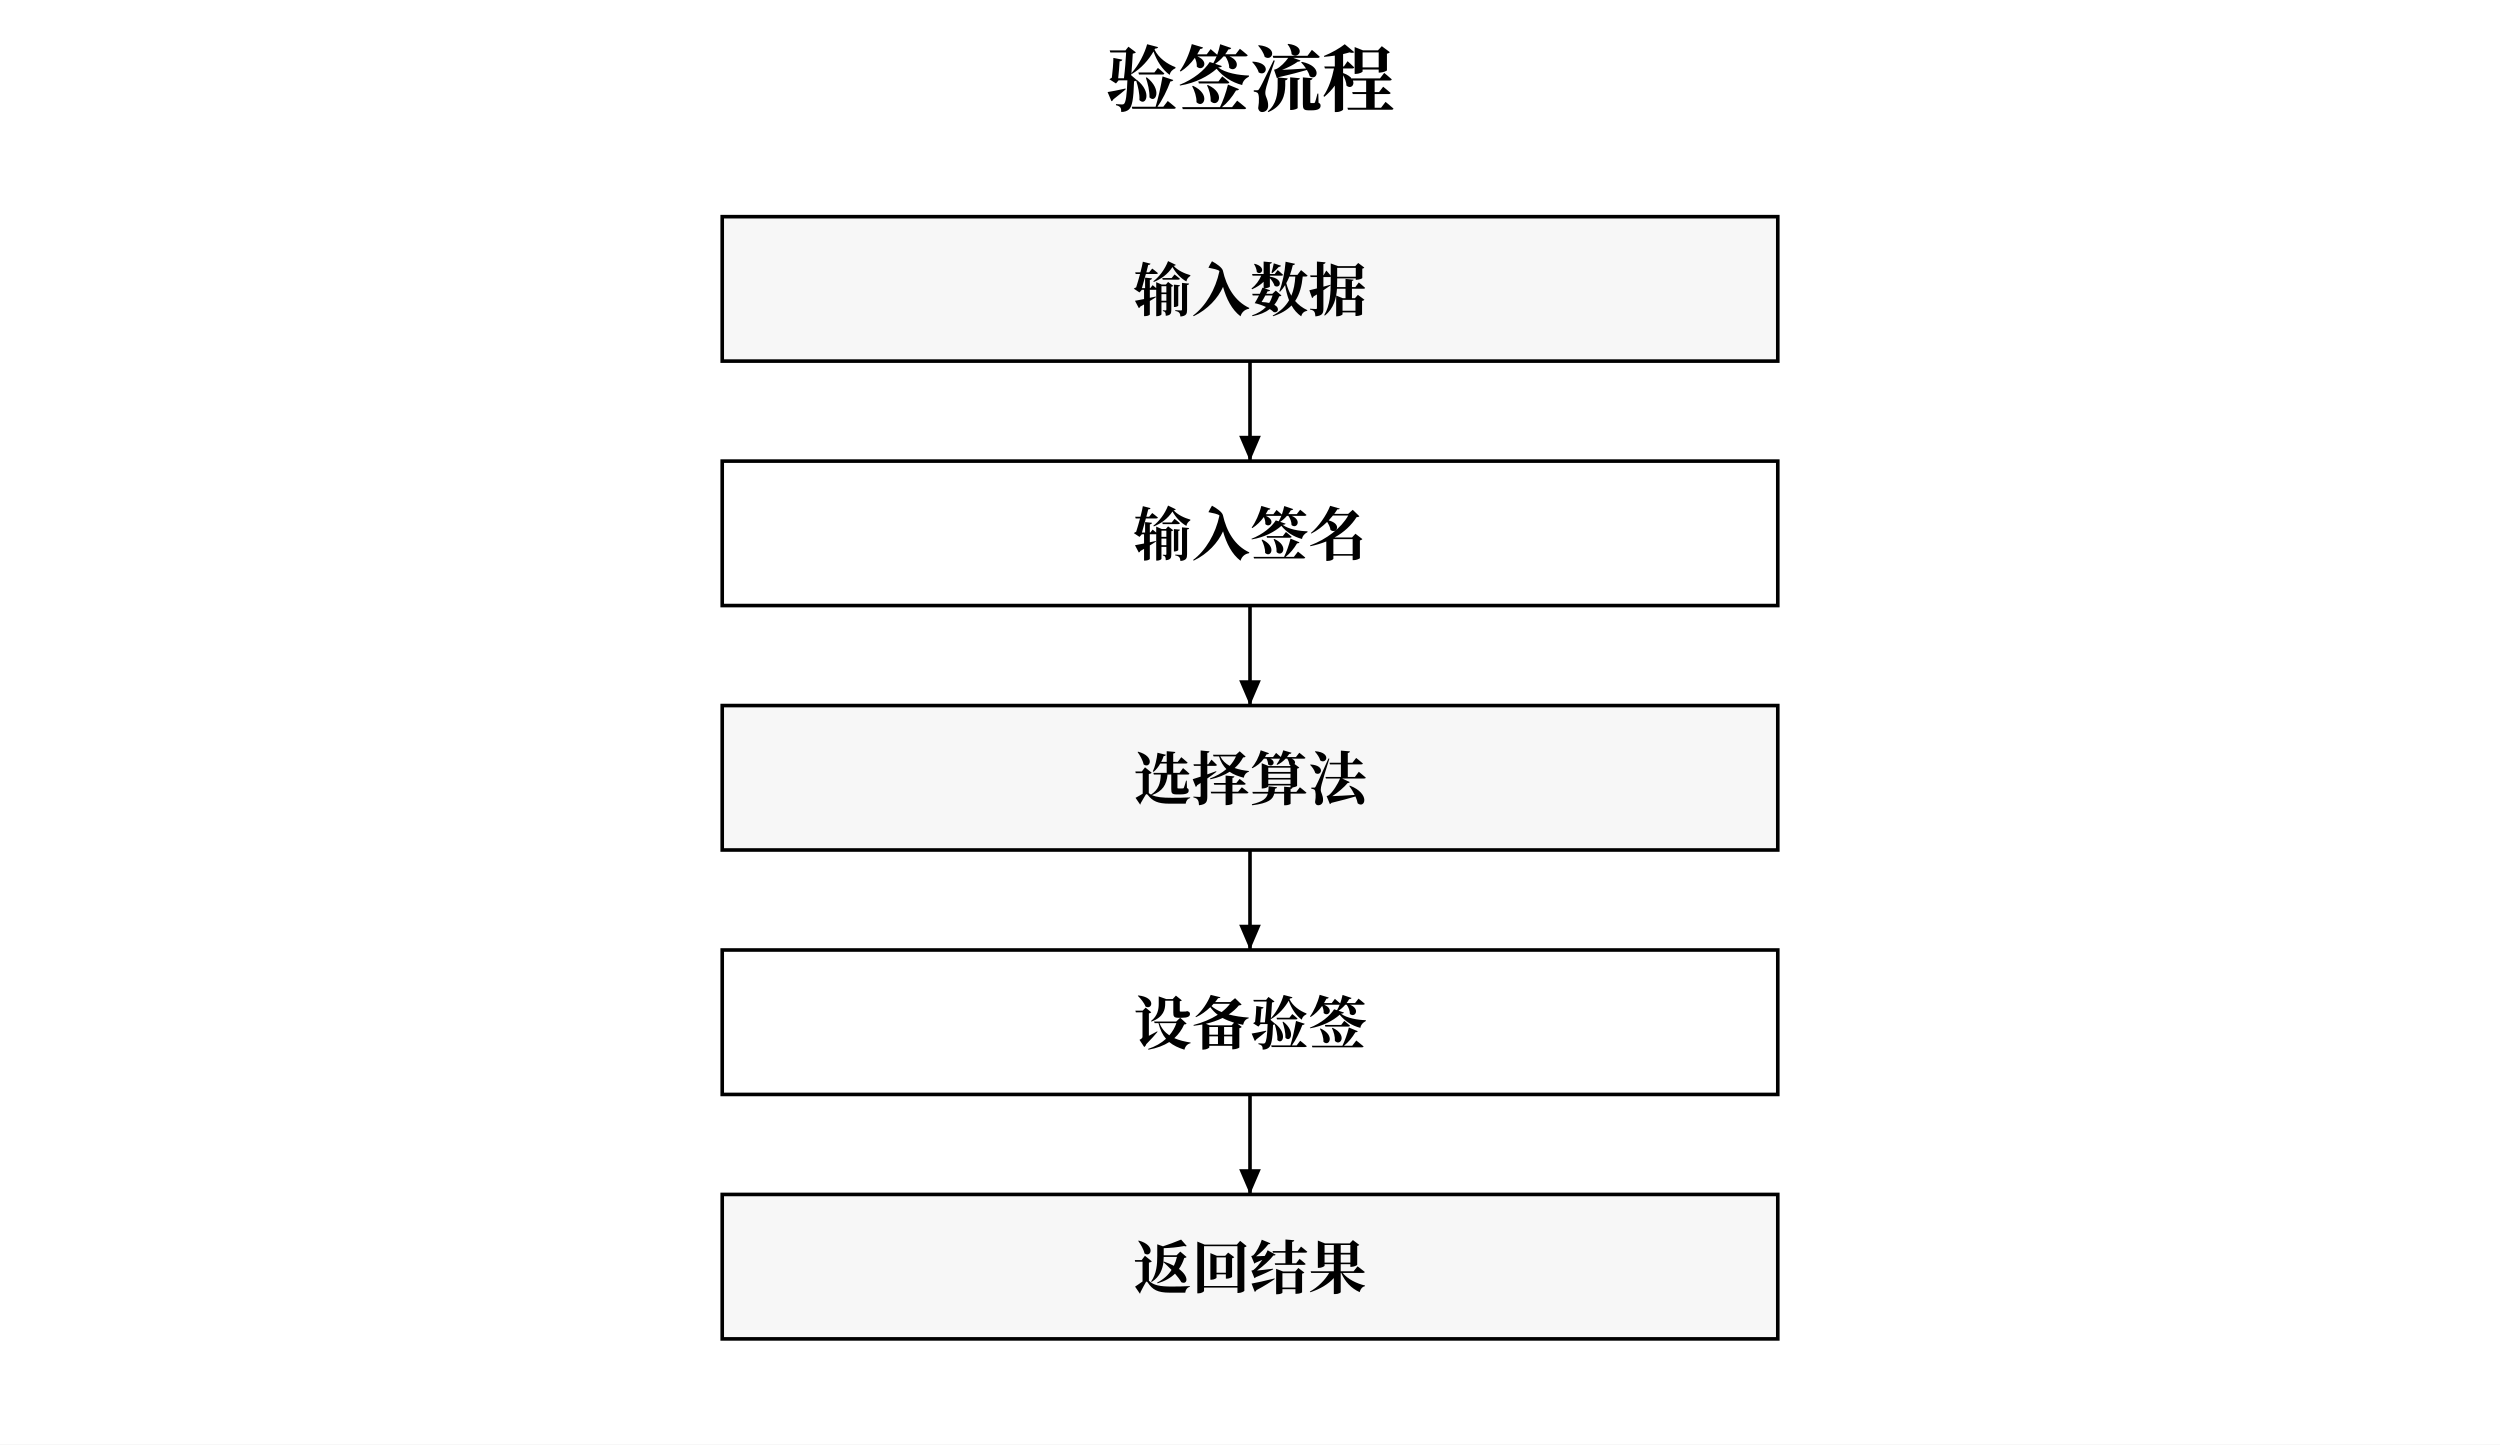
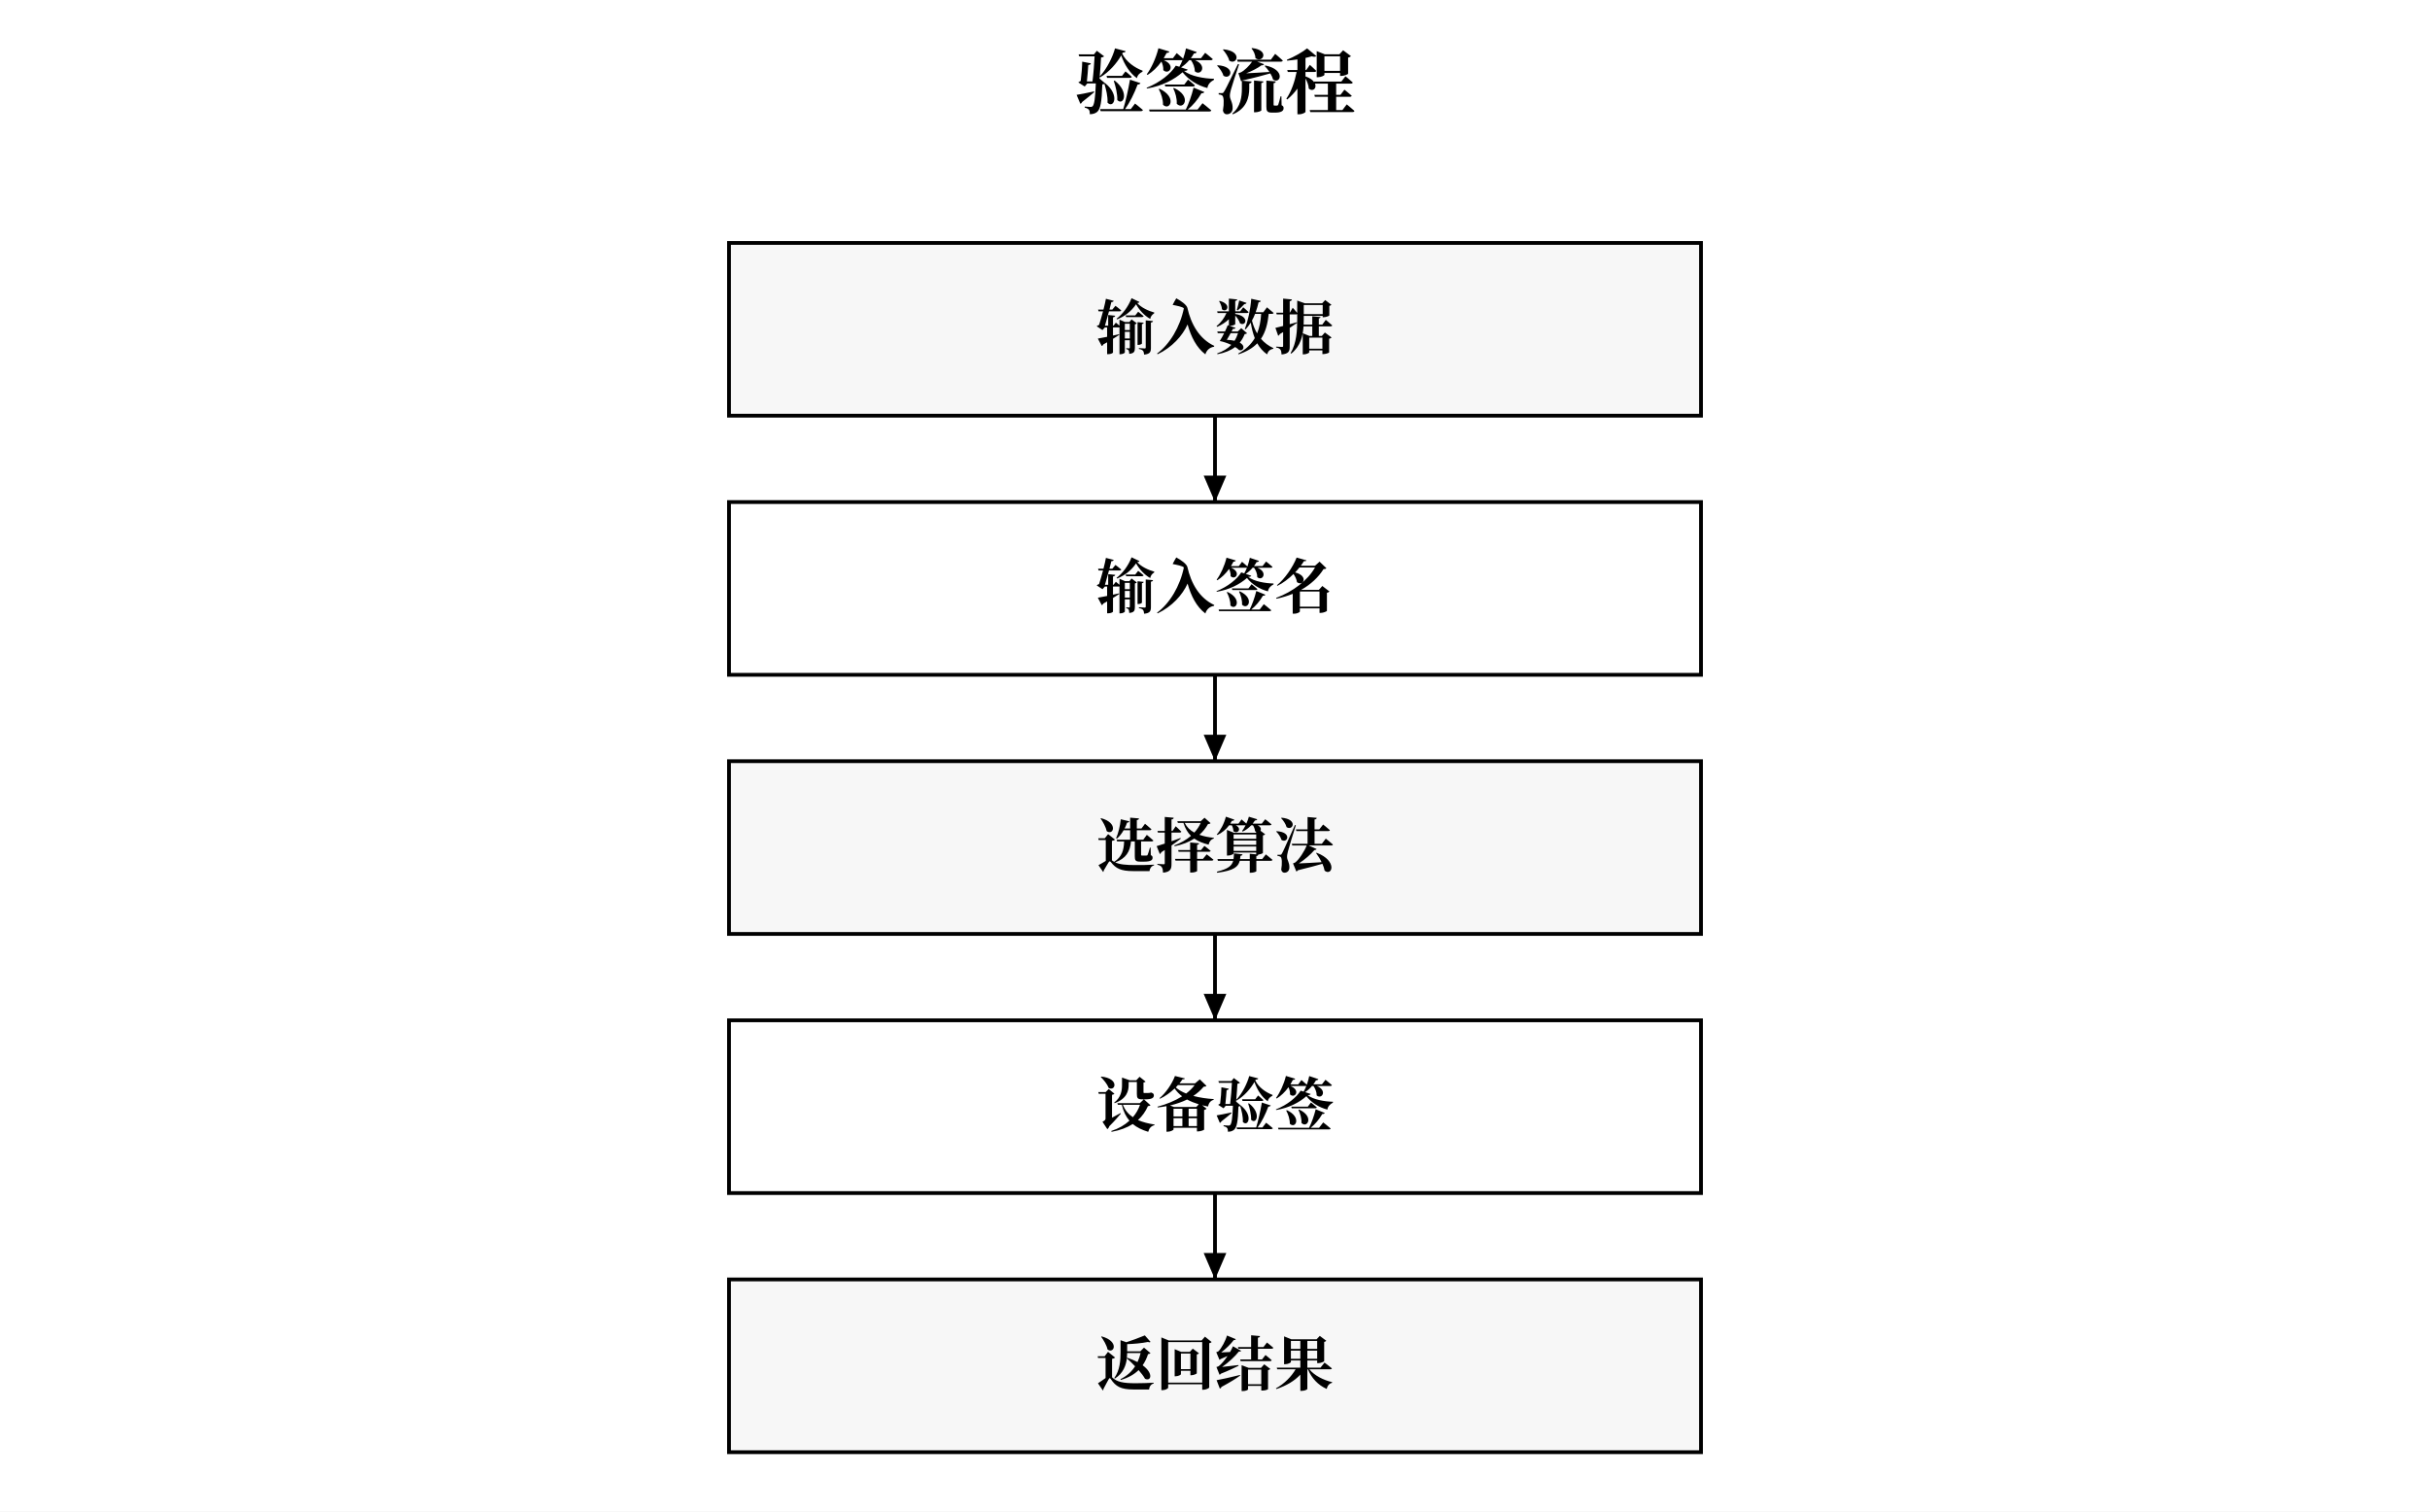
- <svg xmlns="http://www.w3.org/2000/svg" width="900" height="520" viewBox="0 0 900 520">
+ <svg xmlns="http://www.w3.org/2000/svg" width="900" height="560" viewBox="0 0 900 560">
  <defs>
    <marker id="arrow" markerWidth="8" markerHeight="8" refX="7" refY="3" orient="auto" markerUnits="strokeWidth">
      <path d="M0,0 L0,6 L7,3 z" fill="#000000" />
    </marker>
  </defs>
-   <rect x="0" y="0" width="900" height="520" fill="#ffffff" />
-   <text x="450.0" y="38" font-family="SimSun, Songti SC, Noto Serif CJK SC, Microsoft YaHei, Arial, sans-serif" font-size="26" font-weight="bold" text-anchor="middle" fill="#000000">验签流程</text>
-   <rect x="260" y="78" width="380" height="52" fill="#f7f7f7" stroke="#000000" stroke-width="1.3" />
-   <text x="450.0" y="112" font-family="SimSun, Songti SC, Noto Serif CJK SC, Microsoft YaHei, Arial, sans-serif" font-size="21" font-weight="bold" text-anchor="middle" fill="#000000">输入数据</text>
-   <line x1="450.0" y1="130" x2="450.0" y2="166" stroke="#000000" stroke-width="1.3" marker-end="url(#arrow)" />
-   <rect x="260" y="166" width="380" height="52" fill="#ffffff" stroke="#000000" stroke-width="1.3" />
-   <text x="450.0" y="200" font-family="SimSun, Songti SC, Noto Serif CJK SC, Microsoft YaHei, Arial, sans-serif" font-size="21" font-weight="bold" text-anchor="middle" fill="#000000">输入签名</text>
-   <line x1="450.0" y1="218" x2="450.0" y2="254" stroke="#000000" stroke-width="1.3" marker-end="url(#arrow)" />
-   <rect x="260" y="254" width="380" height="52" fill="#f7f7f7" stroke="#000000" stroke-width="1.3" />
-   <text x="450.0" y="288" font-family="SimSun, Songti SC, Noto Serif CJK SC, Microsoft YaHei, Arial, sans-serif" font-size="21" font-weight="bold" text-anchor="middle" fill="#000000">选择算法</text>
-   <line x1="450.0" y1="306" x2="450.0" y2="342" stroke="#000000" stroke-width="1.3" marker-end="url(#arrow)" />
-   <rect x="260" y="342" width="380" height="52" fill="#ffffff" stroke="#000000" stroke-width="1.3" />
-   <text x="450.0" y="376" font-family="SimSun, Songti SC, Noto Serif CJK SC, Microsoft YaHei, Arial, sans-serif" font-size="21" font-weight="bold" text-anchor="middle" fill="#000000">设备验签</text>
-   <line x1="450.0" y1="394" x2="450.0" y2="430" stroke="#000000" stroke-width="1.3" marker-end="url(#arrow)" />
-   <rect x="260" y="430" width="380" height="52" fill="#f7f7f7" stroke="#000000" stroke-width="1.3" />
-   <text x="450.0" y="464" font-family="SimSun, Songti SC, Noto Serif CJK SC, Microsoft YaHei, Arial, sans-serif" font-size="21" font-weight="bold" text-anchor="middle" fill="#000000">返回结果</text>
+   <rect x="0" y="0" width="900" height="560" fill="#ffffff" />
+   <text x="450.0" y="40" font-family="SimSun, Songti SC, Noto Serif CJK SC, Microsoft YaHei, Arial, sans-serif" font-size="26" font-weight="bold" text-anchor="middle" fill="#000000">验签流程</text>
+   <rect x="270" y="90" width="360" height="64" fill="#f7f7f7" stroke="#000000" stroke-width="1.4" />
+   <text x="450.0" y="122.0" font-family="SimSun, Songti SC, Noto Serif CJK SC, Microsoft YaHei, Arial, sans-serif" font-size="22" font-weight="bold" text-anchor="middle" dominant-baseline="middle" fill="#000000">输入数据</text>
+   <line x1="450.0" y1="154" x2="450.0" y2="186" stroke="#000000" stroke-width="1.4" marker-end="url(#arrow)" />
+   <rect x="270" y="186" width="360" height="64" fill="#ffffff" stroke="#000000" stroke-width="1.4" />
+   <text x="450.0" y="218.0" font-family="SimSun, Songti SC, Noto Serif CJK SC, Microsoft YaHei, Arial, sans-serif" font-size="22" font-weight="bold" text-anchor="middle" dominant-baseline="middle" fill="#000000">输入签名</text>
+   <line x1="450.0" y1="250" x2="450.0" y2="282" stroke="#000000" stroke-width="1.4" marker-end="url(#arrow)" />
+   <rect x="270" y="282" width="360" height="64" fill="#f7f7f7" stroke="#000000" stroke-width="1.4" />
+   <text x="450.0" y="314.0" font-family="SimSun, Songti SC, Noto Serif CJK SC, Microsoft YaHei, Arial, sans-serif" font-size="22" font-weight="bold" text-anchor="middle" dominant-baseline="middle" fill="#000000">选择算法</text>
+   <line x1="450.0" y1="346" x2="450.0" y2="378" stroke="#000000" stroke-width="1.4" marker-end="url(#arrow)" />
+   <rect x="270" y="378" width="360" height="64" fill="#ffffff" stroke="#000000" stroke-width="1.4" />
+   <text x="450.0" y="410.0" font-family="SimSun, Songti SC, Noto Serif CJK SC, Microsoft YaHei, Arial, sans-serif" font-size="22" font-weight="bold" text-anchor="middle" dominant-baseline="middle" fill="#000000">设备验签</text>
+   <line x1="450.0" y1="442" x2="450.0" y2="474" stroke="#000000" stroke-width="1.4" marker-end="url(#arrow)" />
+   <rect x="270" y="474" width="360" height="64" fill="#f7f7f7" stroke="#000000" stroke-width="1.4" />
+   <text x="450.0" y="506.0" font-family="SimSun, Songti SC, Noto Serif CJK SC, Microsoft YaHei, Arial, sans-serif" font-size="22" font-weight="bold" text-anchor="middle" dominant-baseline="middle" fill="#000000">返回结果</text>
</svg>
